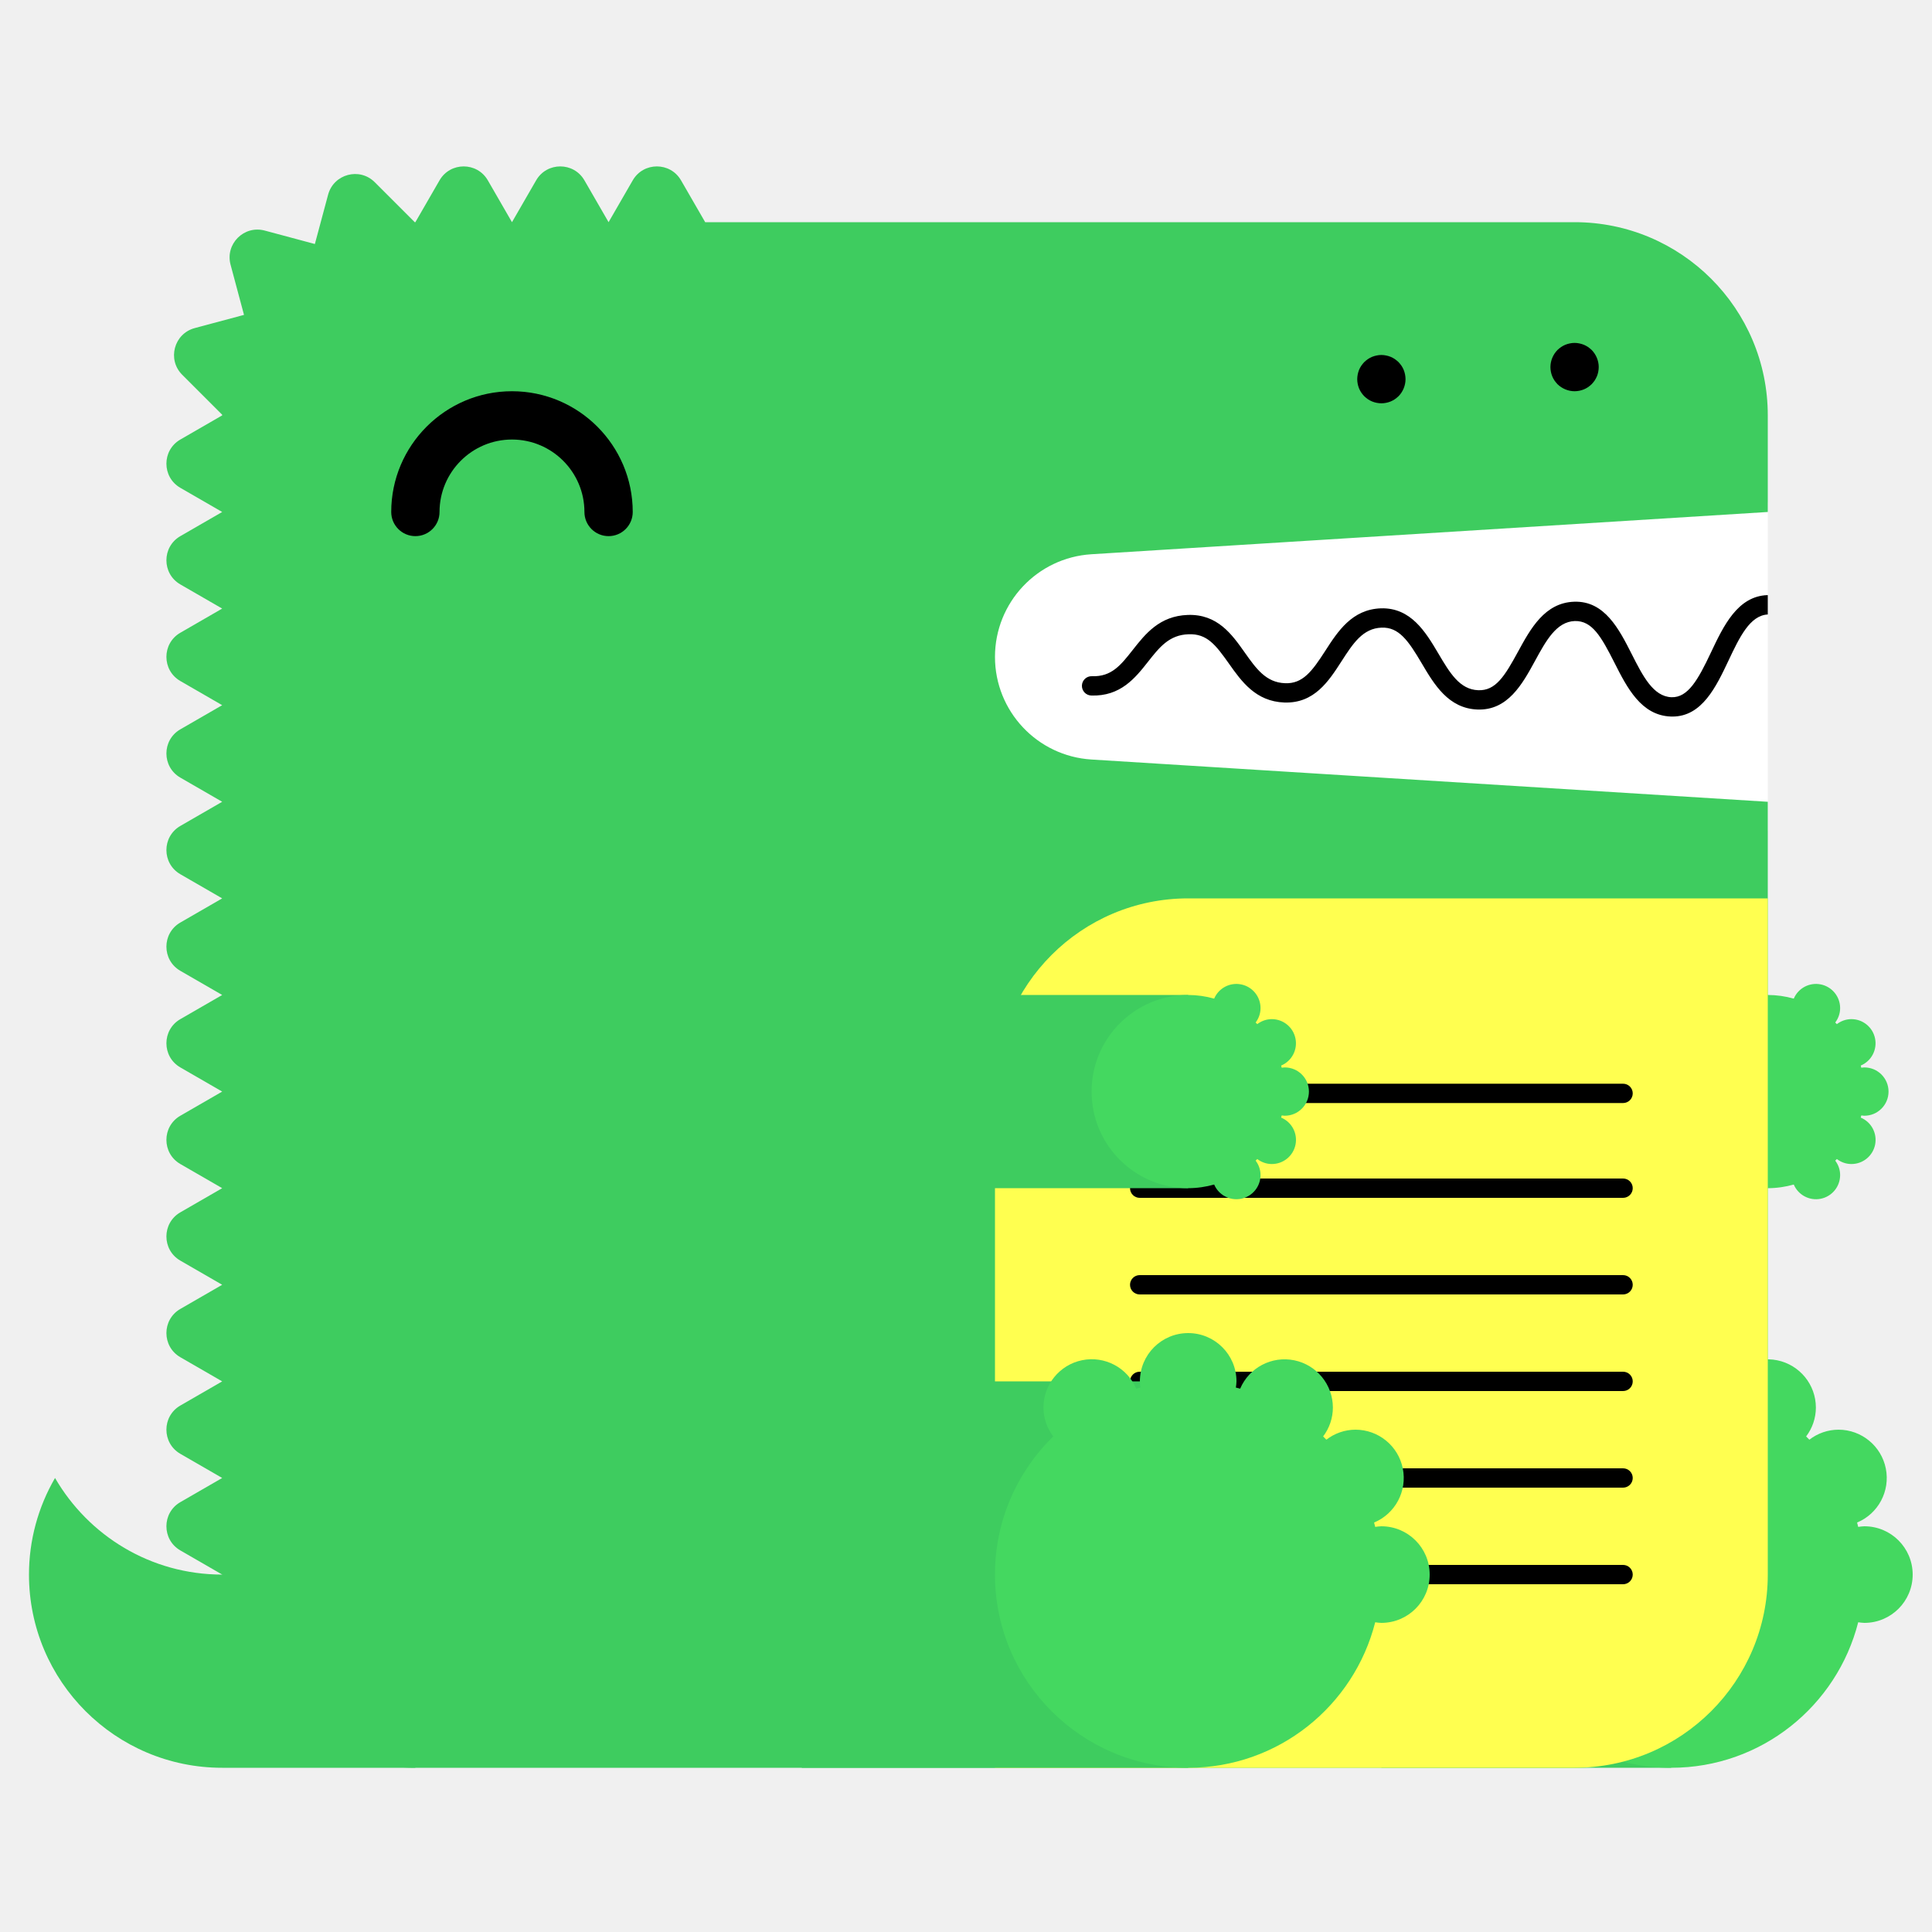
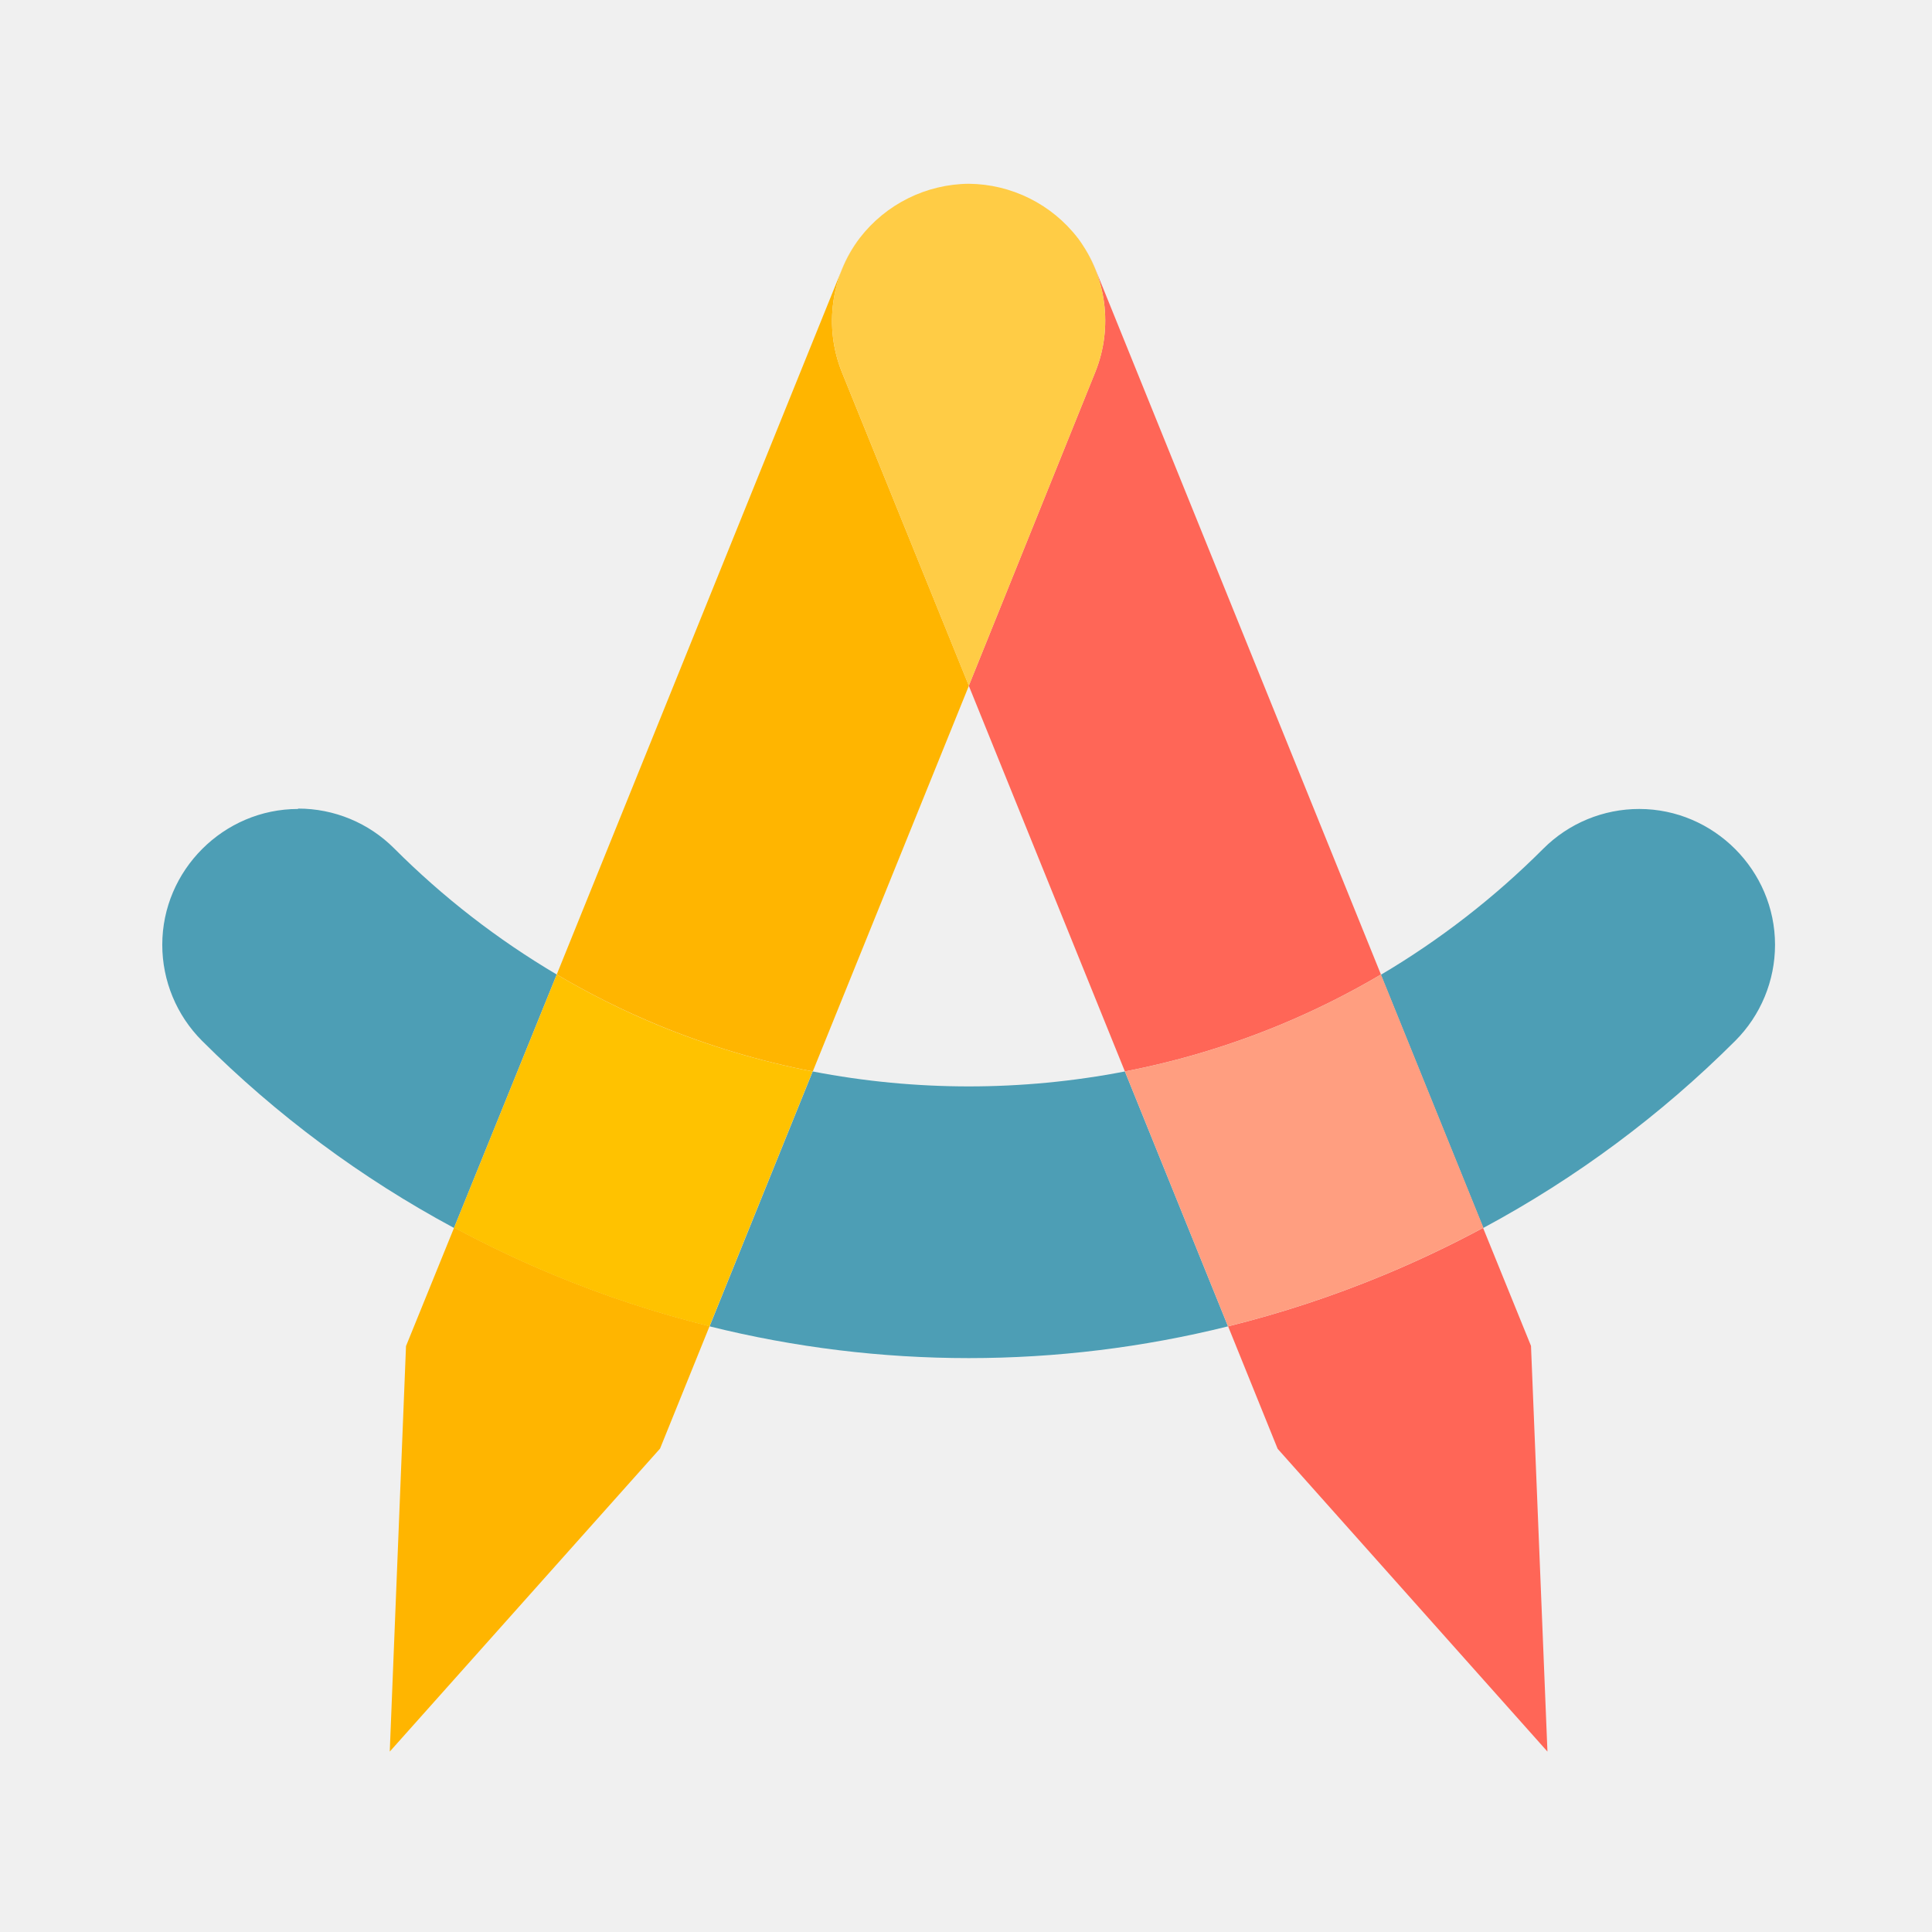
- <svg xmlns="http://www.w3.org/2000/svg" width="200" height="200" viewBox="0 0 200 200">
-   <g fill="none" fill-rule="evenodd">
-     <path fill="#FFF" d="M99 52h84v34H99z" />
-     <path d="M23 163c-7.398 0-13.843-4.027-17.303-10A19.886 19.886 0 0 0 3 163c0 11.046 8.954 20 20 20h20v-20H23z" fill="#3ECC5F" />
-     <path d="M112.98 57.376L183 53V43c0-11.046-8.954-20-20-20H73l-2.5-4.33c-1.112-1.925-3.889-1.925-5 0L63 23l-2.5-4.33c-1.111-1.925-3.889-1.925-5 0L53 23l-2.5-4.33c-1.111-1.925-3.889-1.925-5 0L43 23c-.022 0-.042.003-.065.003l-4.142-4.141c-1.57-1.571-4.252-.853-4.828 1.294l-1.369 5.104-5.192-1.392c-2.148-.575-4.111 1.389-3.535 3.536l1.39 5.193-5.102 1.367c-2.148.576-2.867 3.259-1.296 4.83l4.142 4.142c0 .021-.003.042-.003.064l-4.33 2.5c-1.925 1.111-1.925 3.889 0 5L23 53l-4.33 2.5c-1.925 1.111-1.925 3.889 0 5L23 63l-4.33 2.5c-1.925 1.111-1.925 3.889 0 5L23 73l-4.33 2.5c-1.925 1.111-1.925 3.889 0 5L23 83l-4.33 2.5c-1.925 1.111-1.925 3.889 0 5L23 93l-4.33 2.5c-1.925 1.111-1.925 3.889 0 5L23 103l-4.33 2.5c-1.925 1.111-1.925 3.889 0 5L23 113l-4.33 2.5c-1.925 1.111-1.925 3.889 0 5L23 123l-4.33 2.5c-1.925 1.111-1.925 3.889 0 5L23 133l-4.33 2.5c-1.925 1.111-1.925 3.889 0 5L23 143l-4.33 2.5c-1.925 1.111-1.925 3.889 0 5L23 153l-4.33 2.5c-1.925 1.111-1.925 3.889 0 5L23 163c0 11.046 8.954 20 20 20h120c11.046 0 20-8.954 20-20V83l-70.02-4.376A10.645 10.645 0 0 1 103 68c0-5.621 4.37-10.273 9.98-10.624" fill="#3ECC5F" />
-     <path fill="#3ECC5F" d="M143 183h30v-40h-30z" />
-     <path d="M193 158c-.219 0-.428.037-.639.064-.038-.15-.074-.301-.116-.451A5 5 0 0 0 190.32 148a4.96 4.96 0 0 0-3.016 1.036 26.531 26.531 0 0 0-.335-.336 4.955 4.955 0 0 0 1.011-2.987 5 5 0 0 0-9.599-1.959c-.148-.042-.297-.077-.445-.115.027-.211.064-.42.064-.639a5 5 0 0 0-5-5 5 5 0 0 0-5 5c0 .219.037.428.064.639-.148.038-.297.073-.445.115a4.998 4.998 0 0 0-9.599 1.959c0 1.125.384 2.151 1.011 2.987-3.717 3.632-6.031 8.693-6.031 14.3 0 11.046 8.954 20 20 20 9.339 0 17.16-6.41 19.361-15.064.211.027.42.064.639.064a5 5 0 0 0 5-5 5 5 0 0 0-5-5" fill="#44D860" />
-     <path fill="#3ECC5F" d="M153 123h30v-20h-30z" />
-     <path d="M193 115.5a2.5 2.5 0 1 0 0-5c-.109 0-.214.019-.319.032-.02-.075-.037-.15-.058-.225a2.501 2.501 0 0 0-.963-4.807c-.569 0-1.088.197-1.508.518a6.653 6.653 0 0 0-.168-.168c.314-.417.506-.931.506-1.494a2.5 2.5 0 0 0-4.8-.979A9.987 9.987 0 0 0 183 103c-5.522 0-10 4.478-10 10s4.478 10 10 10c.934 0 1.833-.138 2.69-.377a2.5 2.5 0 0 0 4.8-.979c0-.563-.192-1.077-.506-1.494.057-.055.113-.111.168-.168.42.321.939.518 1.508.518a2.5 2.5 0 0 0 .963-4.807c.021-.074.038-.15.058-.225.105.013.21.032.319.032" fill="#44D860" />
-     <path d="M63 55.5a2.5 2.5 0 0 1-2.5-2.5c0-4.136-3.364-7.5-7.5-7.5s-7.5 3.364-7.5 7.5a2.5 2.5 0 1 1-5 0c0-6.893 5.607-12.5 12.5-12.5S65.5 46.107 65.5 53a2.5 2.5 0 0 1-2.5 2.5" fill="#000" />
-     <path d="M103 183h60c11.046 0 20-8.954 20-20V93h-60c-11.046 0-20 8.954-20 20v70z" fill="#FFFF50" />
-     <path d="M168.02 124h-50.04a1 1 0 1 1 0-2h50.04a1 1 0 1 1 0 2m0 20h-50.04a1 1 0 1 1 0-2h50.04a1 1 0 1 1 0 2m0 20h-50.04a1 1 0 1 1 0-2h50.04a1 1 0 1 1 0 2m0-49.814h-50.04a1 1 0 1 1 0-2h50.04a1 1 0 1 1 0 2m0 19.814h-50.04a1 1 0 1 1 0-2h50.04a1 1 0 1 1 0 2m0 20h-50.04a1 1 0 1 1 0-2h50.04a1 1 0 1 1 0 2M183 61.611c-.012 0-.022-.006-.034-.005-3.09.105-4.552 3.196-5.842 5.923-1.346 2.85-2.387 4.703-4.093 4.647-1.889-.068-2.969-2.202-4.113-4.46-1.314-2.594-2.814-5.536-5.963-5.426-3.046.104-4.513 2.794-5.807 5.167-1.377 2.528-2.314 4.065-4.121 3.994-1.927-.07-2.951-1.805-4.136-3.813-1.321-2.236-2.848-4.75-5.936-4.664-2.994.103-4.465 2.385-5.763 4.4-1.373 2.13-2.335 3.428-4.165 3.351-1.973-.07-2.992-1.51-4.171-3.177-1.324-1.873-2.816-3.993-5.895-3.89-2.928.1-4.399 1.97-5.696 3.618-1.232 1.564-2.194 2.802-4.229 2.724a1 1 0 0 0-.072 2c3.017.101 4.545-1.8 5.872-3.487 1.177-1.496 2.193-2.787 4.193-2.855 1.926-.082 2.829 1.115 4.195 3.045 1.297 1.834 2.769 3.914 5.731 4.021 3.103.104 4.596-2.215 5.918-4.267 1.182-1.834 2.202-3.417 4.15-3.484 1.793-.067 2.769 1.35 4.145 3.681 1.297 2.197 2.766 4.686 5.787 4.796 3.125.108 4.634-2.62 5.949-5.035 1.139-2.088 2.214-4.06 4.119-4.126 1.793-.042 2.728 1.595 4.111 4.33 1.292 2.553 2.757 5.445 5.825 5.556l.169.003c3.064 0 4.518-3.075 5.805-5.794 1.139-2.41 2.217-4.68 4.067-4.773v-2z" fill="#000" />
-     <path fill="#3ECC5F" d="M83 183h40v-40H83z" />
-     <path d="M143 158c-.219 0-.428.037-.639.064-.038-.15-.074-.301-.116-.451A5 5 0 0 0 140.32 148a4.96 4.96 0 0 0-3.016 1.036 26.531 26.531 0 0 0-.335-.336 4.955 4.955 0 0 0 1.011-2.987 5 5 0 0 0-9.599-1.959c-.148-.042-.297-.077-.445-.115.027-.211.064-.42.064-.639a5 5 0 0 0-5-5 5 5 0 0 0-5 5c0 .219.037.428.064.639-.148.038-.297.073-.445.115a4.998 4.998 0 0 0-9.599 1.959c0 1.125.384 2.151 1.011 2.987-3.717 3.632-6.031 8.693-6.031 14.3 0 11.046 8.954 20 20 20 9.339 0 17.16-6.41 19.361-15.064.211.027.42.064.639.064a5 5 0 0 0 5-5 5 5 0 0 0-5-5" fill="#44D860" />
-     <path fill="#3ECC5F" d="M83 123h40v-20H83z" />
-     <path d="M133 115.5a2.5 2.5 0 1 0 0-5c-.109 0-.214.019-.319.032-.02-.075-.037-.15-.058-.225a2.501 2.501 0 0 0-.963-4.807c-.569 0-1.088.197-1.508.518a6.653 6.653 0 0 0-.168-.168c.314-.417.506-.931.506-1.494a2.5 2.5 0 0 0-4.8-.979A9.987 9.987 0 0 0 123 103c-5.522 0-10 4.478-10 10s4.478 10 10 10c.934 0 1.833-.138 2.69-.377a2.5 2.5 0 0 0 4.8-.979c0-.563-.192-1.077-.506-1.494.057-.055.113-.111.168-.168.42.321.939.518 1.508.518a2.5 2.5 0 0 0 .963-4.807c.021-.074.038-.15.058-.225.105.013.21.032.319.032" fill="#44D860" />
-     <path d="M143 41.75c-.16 0-.33-.02-.49-.05a2.52 2.52 0 0 1-.47-.14c-.15-.06-.29-.14-.431-.23-.13-.09-.259-.2-.38-.31-.109-.12-.219-.24-.309-.38s-.17-.28-.231-.43a2.619 2.619 0 0 1-.189-.96c0-.16.02-.33.05-.49.03-.16.08-.31.139-.47.061-.15.141-.29.231-.43.09-.13.2-.26.309-.38.121-.11.25-.22.38-.31.141-.09.281-.17.431-.23.149-.06.31-.11.47-.14.32-.07.65-.07.98 0 .159.03.32.08.47.14.149.06.29.14.43.23.13.09.259.2.38.31.11.12.22.25.31.38.09.14.17.28.23.43.06.16.11.31.14.47.029.16.05.33.05.49 0 .66-.271 1.31-.73 1.77-.121.11-.25.22-.38.31-.14.09-.281.17-.43.23a2.565 2.565 0 0 1-.96.19m20-1.25c-.66 0-1.3-.27-1.771-.73a3.802 3.802 0 0 1-.309-.38c-.09-.14-.17-.28-.231-.43a2.619 2.619 0 0 1-.189-.96c0-.66.27-1.3.729-1.77.121-.11.25-.22.38-.31.141-.09.281-.17.431-.23.149-.06.31-.11.47-.14.32-.07.66-.07.98 0 .159.03.32.08.47.14.149.06.29.14.43.23.13.09.259.2.38.31.459.47.73 1.11.73 1.77 0 .16-.021.33-.05.49-.03.16-.08.32-.14.47-.07.15-.14.29-.23.43-.09.13-.2.26-.31.38-.121.11-.25.22-.38.31-.14.09-.281.17-.43.23a2.565 2.565 0 0 1-.96.19" fill="#000" />
+ <svg xmlns="http://www.w3.org/2000/svg" width="100%" height="100%" viewBox="0 0 480 480" version="1.1" xml:space="preserve" style="fill-rule:evenodd;clip-rule:evenodd;stroke-linejoin:round;stroke-miterlimit:1.414;">
+   <g transform="matrix(2.3897,0,0,2.3897,40.3417,45.6561)">
+     <path d="M30.33,108.53L25.33,120.84L23.64,163L51.74,131.5L56.89,118.77C51.388,117.405 45.997,115.63 40.76,113.46C37.206,111.987 33.728,110.334 30.34,108.51L30.33,108.53ZM72.51,5.63C71.751,6.622 71.129,7.712 70.66,8.87L41,82.21C44.363,84.197 47.862,85.944 51.47,87.44C56.677,89.595 62.088,91.22 67.62,92.29L83.85,52.19L70.63,19.55C68.784,14.906 69.498,9.618 72.51,5.63L72.51,5.63Z" style="fill:rgb(255,181,0);fill-rule:nonzero;" />
+   </g>
+   <g transform="matrix(2.3897,0,0,2.3897,40.3417,45.6561)">
+     <path d="M95.17,5.64C98.162,9.635 98.857,14.917 97,19.55L83.84,52.19L100.07,92.29C105.602,91.219 111.013,89.594 116.22,87.44C119.828,85.944 123.327,84.197 126.69,82.21L97,8.87C96.534,7.716 95.915,6.63 95.16,5.64L95.17,5.64Z" style="fill:rgb(255,102,87);fill-rule:nonzero;" />
+   </g>
+   <g transform="matrix(2.3897,0,0,2.3897,40.3417,45.6561)">
+     <path d="M83.84,0C79.403,0.039 75.221,2.117 72.51,5.63C69.498,9.618 68.784,14.906 70.63,19.55L83.84,52.19L97,19.55C98.857,14.917 98.162,9.635 95.17,5.64C92.461,2.123 88.279,0.041 83.84,0L83.84,0Z" style="fill:rgb(255,204,69);fill-rule:nonzero;" />
+   </g>
+   <g transform="matrix(2.3897,0,0,2.3897,40.3417,45.6561)">
+     <path d="M137.35,108.53C133.962,110.354 130.484,112.006 126.93,113.48C121.693,115.65 116.302,117.425 110.8,118.79L115.95,131.52L144,163L142.29,120.82L137.29,108.51L137.35,108.53Z" style="fill:rgb(255,102,87);fill-rule:nonzero;" />
+   </g>
+   <g transform="matrix(2.3897,0,0,2.3897,40.3417,45.6561)">
+     <path d="M67.61,92.29L56.89,118.79C74.586,123.192 93.094,123.192 110.79,118.79L100.07,92.29C89.349,94.362 78.331,94.362 67.61,92.29L67.61,92.29ZM14.12,65C14.116,65 14.112,65 14.109,65C6.363,65 -0.011,71.374 -0.011,79.12C-0.011,82.861 1.476,86.453 4.12,89.1C11.858,96.829 20.685,103.385 30.32,108.56L41,82.21C34.838,78.569 29.159,74.164 24.1,69.1C21.452,66.444 17.85,64.953 14.1,64.96L14.12,65ZM153.56,65C149.81,64.993 146.208,66.484 143.56,69.14C138.506,74.199 132.835,78.6 126.68,82.24L137.33,108.56C146.965,103.385 155.792,96.829 163.53,89.1C166.174,86.453 167.661,82.861 167.661,79.12C167.661,71.374 161.287,65 153.541,65C153.538,65 153.534,65 153.53,65L153.56,65Z" style="fill:rgb(77,158,181);fill-rule:nonzero;" />
+   </g>
+   <g transform="matrix(2.3897,0,0,2.3897,40.3417,45.6561)">
+     <path d="M41,82.21L30.33,108.53C33.718,110.354 37.196,112.007 40.75,113.48C45.987,115.65 51.378,117.425 56.88,118.79L67.6,92.29C62.068,91.22 56.657,89.595 51.45,87.44C47.848,85.944 44.357,84.196 41,82.21L41,82.21Z" style="fill:rgb(255,194,0);fill-rule:nonzero;" />
+   </g>
+   <g transform="matrix(2.3897,0,0,2.3897,40.3417,45.6561)">
+     <path d="M126.69,82.21C123.327,84.197 119.828,85.944 116.22,87.44C111.013,89.594 105.602,91.219 100.07,92.29L110.79,118.79C116.292,117.425 121.683,115.65 126.92,113.48C130.474,112.006 133.952,110.354 137.34,108.53L126.69,82.21L126.69,82.21Z" style="fill:rgb(255,158,128);fill-rule:nonzero;" />
  </g>
</svg>
